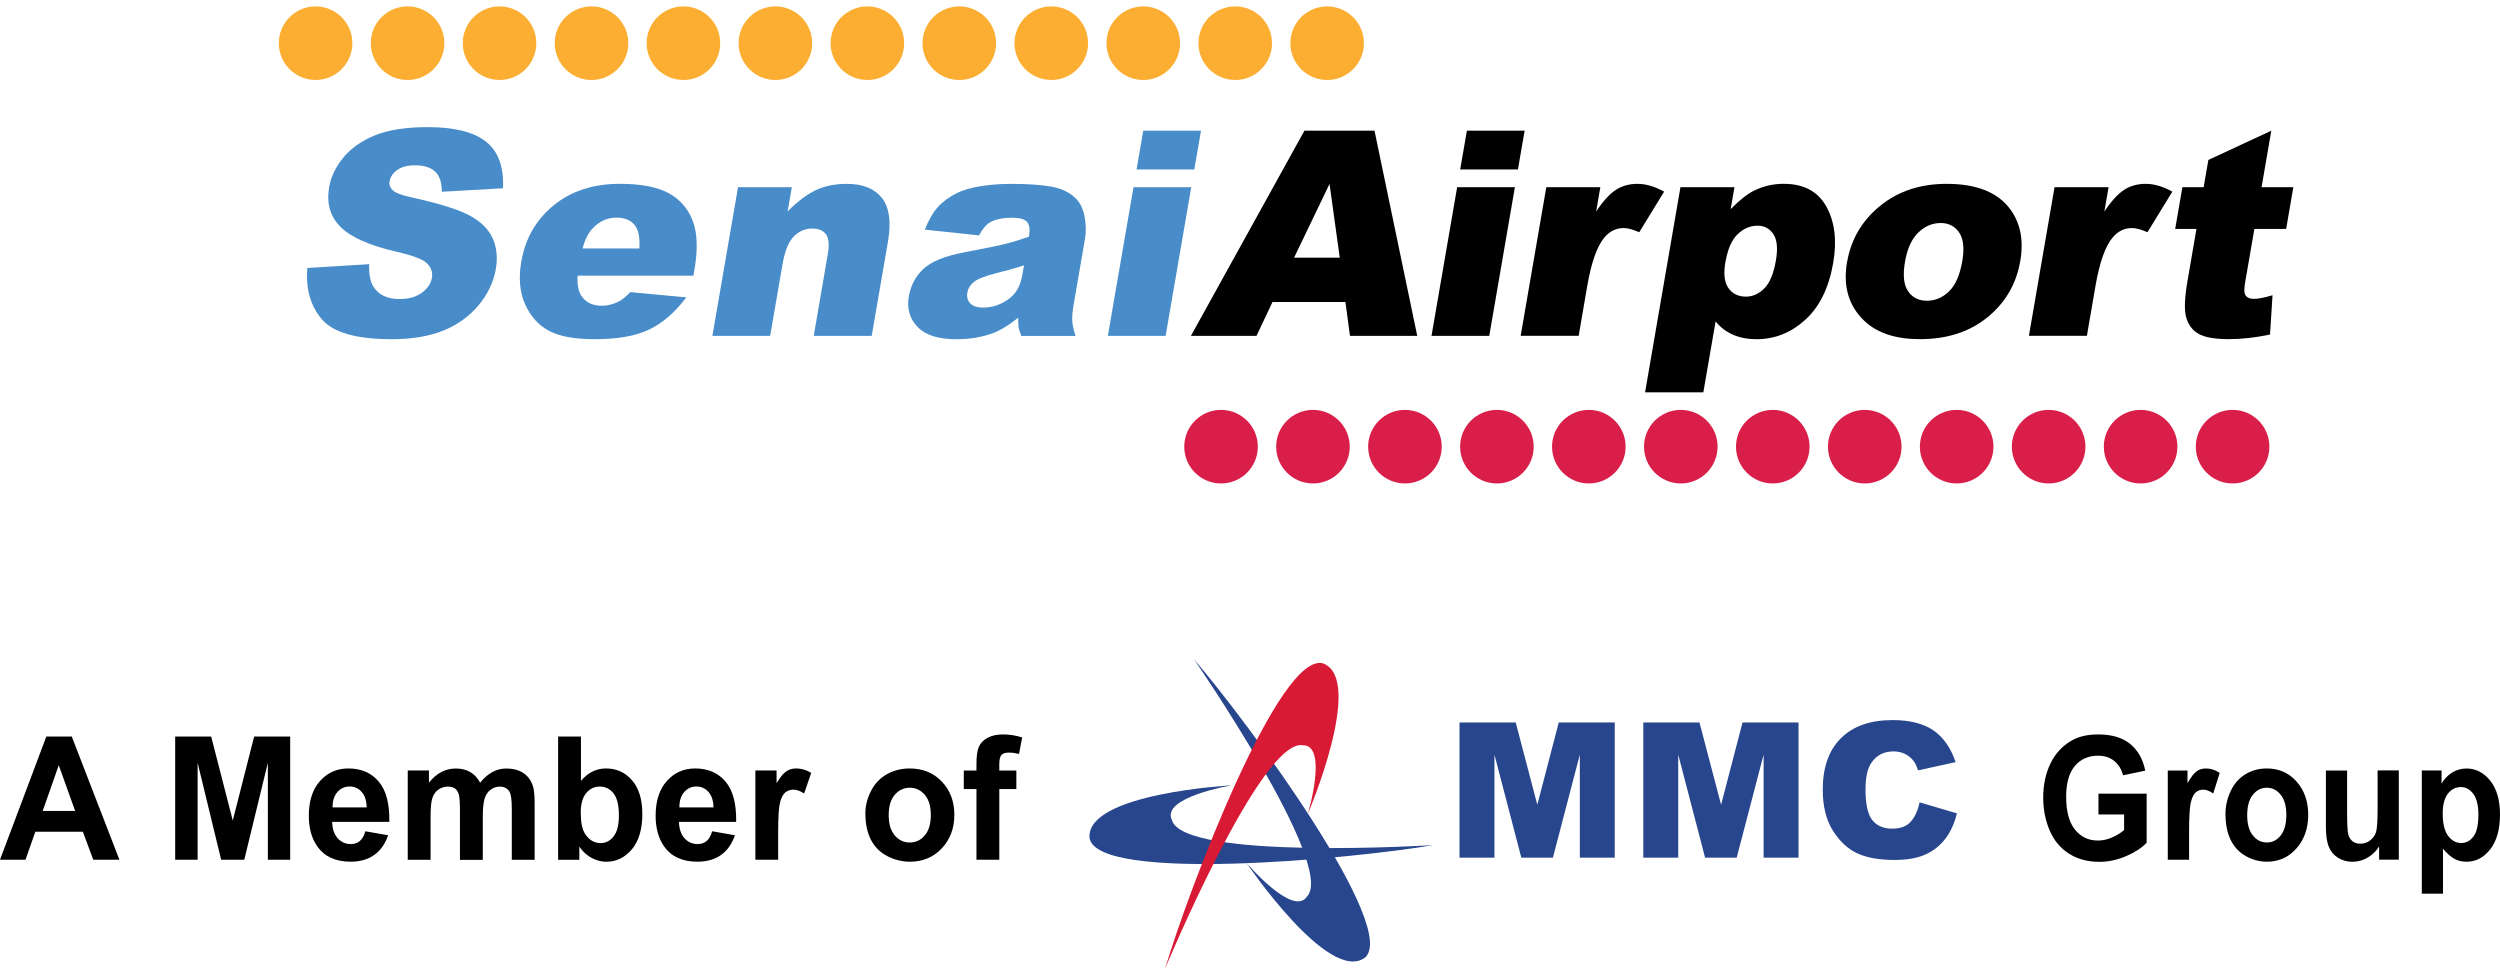
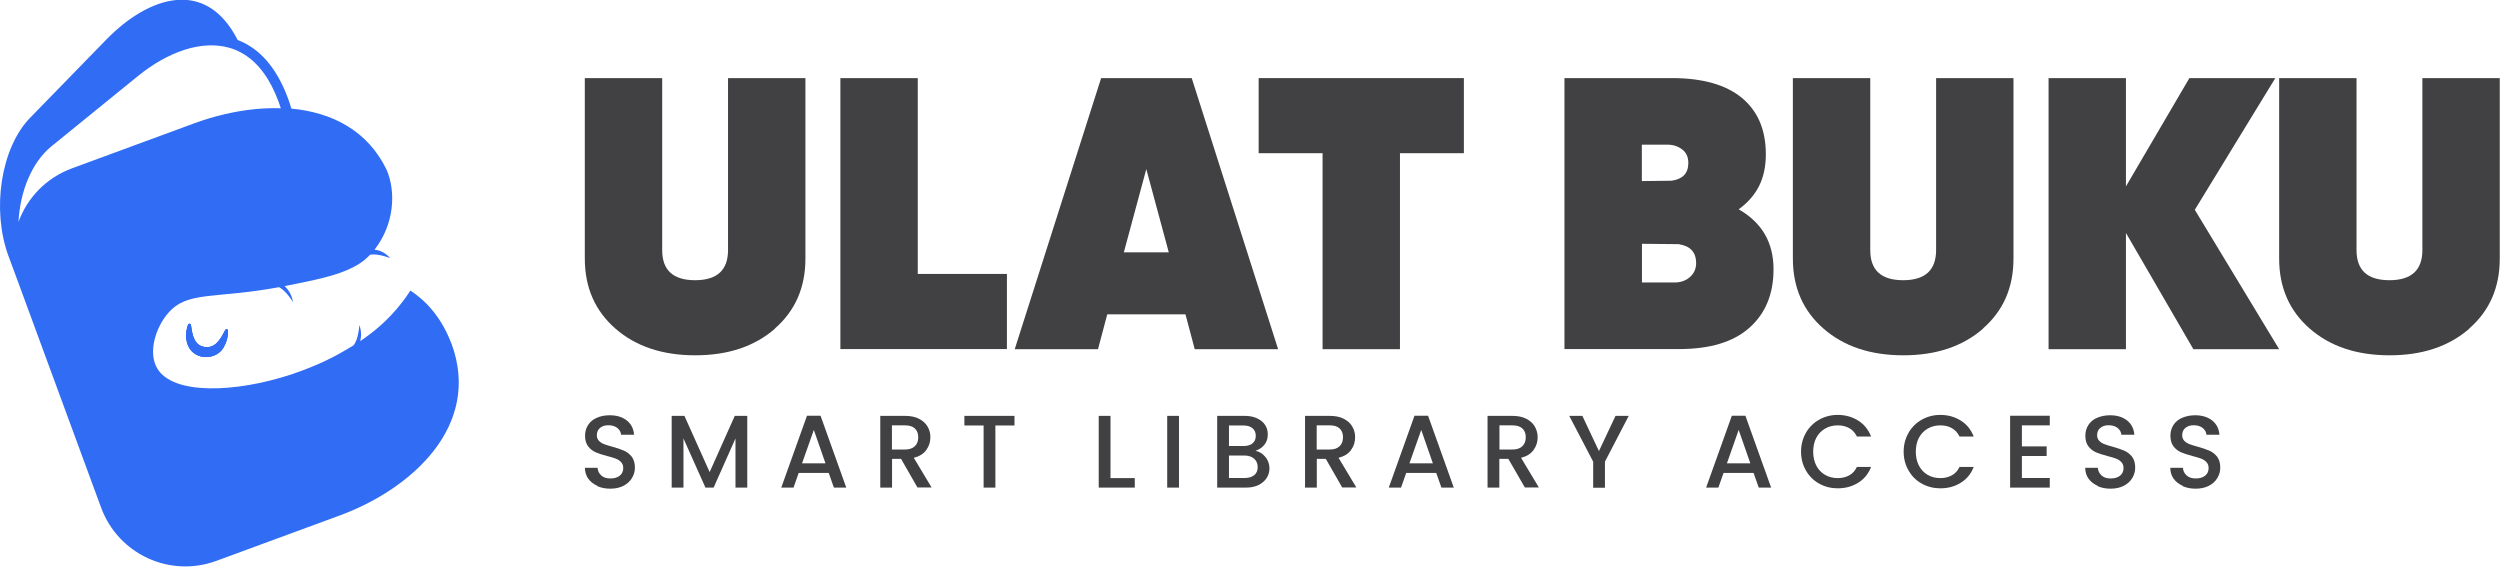
- <svg xmlns="http://www.w3.org/2000/svg" fill="none" height="78" viewBox="0 0 200 78" width="200">
-   <clipPath id="a">
-     <path d="m0 .51h200v76.979h-200z" />
-   </clipPath>
-   <g clip-path="url(#a)">
-     <path d="m24.592 21.438 4.943-.304c-.028.785.084 1.383.336 1.794.416.663 1.112.995 2.098.995.734 0 1.327-.168 1.785-.509.458-.341.724-.733.799-1.182.075-.425-.051-.808-.369-1.14-.322-.336-1.145-.654-2.467-.953-2.168-.5-3.663-1.163-4.48-1.995-.827-.827-1.126-1.883-.906-3.167.145-.846.533-1.64 1.154-2.392.626-.752 1.472-1.341 2.541-1.77 1.07-.43 2.471-.645 4.2-.645 2.126 0 3.681.392 4.662 1.168.981.78 1.43 2.023 1.35 3.723l-4.891.28c0-.738-.177-1.275-.533-1.612-.355-.336-.897-.504-1.621-.504-.598 0-1.07.126-1.416.374-.346.252-.551.556-.612.911-.047.262.037.495.252.705.206.215.743.42 1.621.603 2.163.476 3.691.962 4.578 1.448.888.49 1.49 1.098 1.808 1.822.318.724.397 1.532.243 2.429-.182 1.051-.645 2.023-1.387 2.91-.743.888-1.682 1.56-2.822 2.023-1.14.458-2.513.687-4.125.687-2.831 0-4.695-.537-5.601-1.612-.902-1.074-1.285-2.443-1.145-4.097z" fill="#488cca" />
-     <path d="m55.468 22.054h-9.259c-.042.733.065 1.275.318 1.635.355.514.897.771 1.616.771.453 0 .906-.112 1.35-.336.276-.14.584-.392.934-.752l4.48.416c-.902 1.196-1.887 2.051-2.962 2.569-1.075.518-2.527.78-4.368.78-1.598 0-2.812-.224-3.653-.668-.841-.444-1.476-1.149-1.911-2.116-.434-.967-.537-2.102-.313-3.41.322-1.859 1.182-3.363 2.588-4.513 1.406-1.149 3.172-1.724 5.298-1.724 1.724 0 3.041.257 3.952.771.911.514 1.542 1.261 1.897 2.238.355.976.397 2.252.126 3.817l-.089.514zm-4.321-2.182c.061-.883-.07-1.514-.393-1.892-.322-.378-.803-.57-1.439-.57-.733 0-1.369.29-1.906.864-.341.36-.612.892-.808 1.602h4.55z" fill="#488cca" />
-     <path d="m59.042 14.976h4.303l-.336 1.939c.78-.789 1.528-1.355 2.242-1.696.715-.341 1.546-.509 2.495-.509 1.28 0 2.214.374 2.808 1.126.593.752.752 1.911.486 3.475l-1.303 7.558h-4.639l1.126-6.54c.131-.747.079-1.275-.145-1.583-.224-.308-.593-.463-1.098-.463-.561 0-1.051.21-1.472.626-.42.42-.724 1.168-.911 2.252l-.986 5.708h-4.62z" fill="#488cca" />
-     <path d="m78.323 18.83-4.335-.458c.299-.761.64-1.359 1.032-1.798.388-.434.906-.818 1.551-1.135.463-.234 1.079-.411 1.841-.537.761-.126 1.574-.192 2.439-.192 1.383 0 2.485.075 3.298.229s1.458.472 1.934.958c.336.336.565.813.682 1.429.121.617.131 1.205.037 1.766l-.906 5.251c-.098.561-.135 1-.117 1.317.019.318.103.724.262 1.214h-4.335c-.121-.308-.196-.537-.22-.701-.023-.159-.033-.411-.028-.757-.705.575-1.378.986-2.018 1.233-.874.327-1.85.49-2.934.49-1.439 0-2.471-.327-3.102-.986-.631-.659-.864-1.467-.701-2.429.154-.901.551-1.644 1.191-2.228.635-.584 1.705-1.014 3.196-1.299 1.789-.341 2.957-.584 3.494-.724.537-.14 1.112-.318 1.729-.542.098-.561.047-.953-.149-1.177-.196-.224-.589-.336-1.177-.336-.757 0-1.345.121-1.766.36-.327.187-.626.537-.897 1.051zm3.593 2.396c-.673.224-1.369.42-2.088.593-.981.248-1.617.49-1.906.729-.299.248-.477.528-.533.841-.061.36.014.649.229.878s.565.341 1.06.341 1.014-.121 1.5-.369c.486-.248.85-.547 1.098-.902s.42-.818.519-1.383l.126-.729z" fill="#488cca" />
-     <path d="m90.68 14.978h4.62l-2.051 11.893h-4.62zm.78-4.522h4.62l-.537 3.102h-4.62z" fill="#488cca" />
-     <path d="m107.634 24.162h-5.835l-1.281 2.709h-5.246l9.082-16.415h5.606l3.42 16.415h-5.382zm-.454-3.55-.817-5.9-2.836 5.9z" fill="#000" />
-     <path d="m116.571 14.978h4.62l-2.051 11.893h-4.62zm.78-4.522h4.62l-.537 3.102h-4.62z" fill="#000" />
-     <path d="m123.705 14.977h4.321l-.336 1.948c.561-.846 1.093-1.425 1.588-1.742.496-.318 1.07-.476 1.724-.476s1.388.21 2.126.626l-1.99 3.247c-.505-.224-.916-.336-1.238-.336-.608 0-1.117.248-1.533.738-.598.696-1.06 1.995-1.387 3.896l-.687 3.985h-4.639l2.051-11.893z" fill="#000" />
-     <path d="m131.605 31.392 2.831-16.415h4.321l-.303 1.756c.724-.738 1.359-1.238 1.906-1.5.733-.35 1.509-.528 2.326-.528 1.612 0 2.752.607 3.425 1.827.673 1.215.855 2.719.542 4.513-.341 1.976-1.084 3.49-2.224 4.531-1.14 1.042-2.443 1.56-3.91 1.56-.71 0-1.341-.121-1.883-.36-.547-.238-1.009-.593-1.388-1.065l-.981 5.676h-4.662zm6.428-10.436c-.163.939-.084 1.64.243 2.093.323.453.79.682 1.402.682.537 0 1.023-.22 1.462-.654.439-.434.747-1.177.93-2.224.168-.962.098-1.672-.201-2.121-.299-.453-.724-.677-1.266-.677-.589 0-1.121.229-1.593.682s-.795 1.196-.972 2.219z" fill="#000" />
-     <path d="m147.769 20.957c.313-1.812 1.192-3.307 2.635-4.484 1.444-1.177 3.219-1.766 5.331-1.766 2.415 0 4.116.691 5.111 2.069.798 1.112 1.06 2.481.775 4.111-.318 1.831-1.187 3.326-2.621 4.494-1.429 1.168-3.233 1.752-5.4 1.752-1.939 0-3.42-.486-4.448-1.458-1.261-1.2-1.724-2.775-1.387-4.727zm4.63-.009c-.182 1.06-.103 1.845.248 2.35.345.509.85.761 1.509.761.658 0 1.256-.252 1.77-.752.514-.5.864-1.303 1.056-2.406.178-1.032.093-1.798-.252-2.303-.346-.504-.837-.757-1.472-.757-.673 0-1.275.257-1.799.766-.527.509-.878 1.289-1.06 2.336z" fill="#000" />
-     <path d="m164.364 14.977h4.321l-.336 1.948c.56-.846 1.093-1.425 1.588-1.742.495-.318 1.07-.476 1.724-.476s1.387.21 2.126.626l-1.991 3.247c-.504-.224-.915-.336-1.238-.336-.607 0-1.116.248-1.532.738-.598.696-1.06 1.995-1.388 3.896l-.686 3.985h-4.639l2.051-11.893z" fill="#000" />
-     <path d="m181.705 10.456-.78 4.522h2.541l-.574 3.335h-2.542l-.728 4.214c-.089.504-.098.841-.028 1.004.107.252.35.378.728.378.341 0 .832-.098 1.481-.29l-.201 3.144c-1.186.248-2.27.369-3.265.369-1.149 0-1.972-.145-2.467-.434s-.822-.733-.981-1.327c-.159-.593-.121-1.551.108-2.877l.719-4.181h-1.701l.575-3.335h1.701l.378-2.182 5.032-2.34z" fill="#000" />
-     <path d="m25.247 6.398c1.625 0 2.943-1.318 2.943-2.943s-1.318-2.943-2.943-2.943-2.943 1.318-2.943 2.943 1.318 2.943 2.943 2.943z" fill="#fbae31" />
-     <path d="m32.605 6.398c1.625 0 2.943-1.318 2.943-2.943s-1.318-2.943-2.943-2.943-2.943 1.318-2.943 2.943 1.318 2.943 2.943 2.943z" fill="#fbae31" />
-     <path d="m39.963 6.398c1.626 0 2.943-1.318 2.943-2.943s-1.318-2.943-2.943-2.943c-1.625 0-2.943 1.318-2.943 2.943s1.318 2.943 2.943 2.943z" fill="#fbae31" />
-     <path d="m47.321 6.398c1.625 0 2.943-1.318 2.943-2.943s-1.318-2.943-2.943-2.943-2.943 1.318-2.943 2.943 1.318 2.943 2.943 2.943z" fill="#fbae31" />
-     <path d="m54.674 6.398c1.625 0 2.943-1.318 2.943-2.943s-1.318-2.943-2.943-2.943-2.943 1.318-2.943 2.943 1.318 2.943 2.943 2.943z" fill="#fbae31" />
-     <path d="m62.032 6.398c1.625 0 2.943-1.318 2.943-2.943s-1.318-2.943-2.943-2.943-2.943 1.318-2.943 2.943 1.318 2.943 2.943 2.943z" fill="#fbae31" />
-     <path d="m69.39 6.398c1.625 0 2.943-1.318 2.943-2.943s-1.318-2.943-2.943-2.943-2.943 1.318-2.943 2.943 1.318 2.943 2.943 2.943z" fill="#fbae31" />
-     <path d="m76.744 6.398c1.625 0 2.943-1.318 2.943-2.943s-1.318-2.943-2.943-2.943-2.943 1.318-2.943 2.943 1.318 2.943 2.943 2.943z" fill="#fbae31" />
-     <path d="m84.102 6.398c1.625 0 2.943-1.318 2.943-2.943s-1.318-2.943-2.943-2.943-2.943 1.318-2.943 2.943 1.318 2.943 2.943 2.943z" fill="#fbae31" />
-     <path d="m91.46 6.398c1.625 0 2.943-1.318 2.943-2.943s-1.318-2.943-2.943-2.943-2.943 1.318-2.943 2.943 1.318 2.943 2.943 2.943z" fill="#fbae31" />
-     <path d="m98.818 6.398c1.626 0 2.943-1.318 2.943-2.943s-1.317-2.943-2.943-2.943c-1.625 0-2.943 1.318-2.943 2.943s1.318 2.943 2.943 2.943z" fill="#fbae31" />
-     <path d="m106.171 6.398c1.626 0 2.944-1.318 2.944-2.943s-1.318-2.943-2.944-2.943c-1.625 0-2.943 1.318-2.943 2.943s1.318 2.943 2.943 2.943z" fill="#fbae31" />
-     <path d="m97.683 38.677c1.625 0 2.943-1.318 2.943-2.943 0-1.625-1.318-2.943-2.943-2.943s-2.943 1.318-2.943 2.943c0 1.625 1.318 2.943 2.943 2.943z" fill="#d81e49" />
-     <path d="m105.036 38.677c1.626 0 2.943-1.318 2.943-2.943 0-1.625-1.317-2.943-2.943-2.943-1.625 0-2.943 1.318-2.943 2.943 0 1.625 1.318 2.943 2.943 2.943z" fill="#d81e49" />
-     <path d="m112.394 38.677c1.626 0 2.944-1.318 2.944-2.943 0-1.625-1.318-2.943-2.944-2.943-1.625 0-2.943 1.318-2.943 2.943 0 1.625 1.318 2.943 2.943 2.943z" fill="#d81e49" />
-     <path d="m119.752 38.677c1.626 0 2.944-1.318 2.944-2.943 0-1.625-1.318-2.943-2.944-2.943-1.625 0-2.943 1.318-2.943 2.943 0 1.625 1.318 2.943 2.943 2.943z" fill="#d81e49" />
-     <path d="m127.106 38.677c1.625 0 2.943-1.318 2.943-2.943 0-1.625-1.318-2.943-2.943-2.943-1.626 0-2.943 1.318-2.943 2.943 0 1.625 1.317 2.943 2.943 2.943z" fill="#d81e49" />
-     <path d="m134.464 38.677c1.625 0 2.943-1.318 2.943-2.943 0-1.625-1.318-2.943-2.943-2.943-1.626 0-2.943 1.318-2.943 2.943 0 1.625 1.317 2.943 2.943 2.943z" fill="#d81e49" />
-     <path d="m141.822 38.677c1.625 0 2.943-1.318 2.943-2.943 0-1.625-1.318-2.943-2.943-2.943-1.626 0-2.943 1.318-2.943 2.943 0 1.625 1.317 2.943 2.943 2.943z" fill="#d81e49" />
-     <path d="m149.18 38.677c1.626 0 2.943-1.318 2.943-2.943 0-1.625-1.317-2.943-2.943-2.943-1.625 0-2.943 1.318-2.943 2.943 0 1.625 1.318 2.943 2.943 2.943z" fill="#d81e49" />
-     <path d="m156.534 38.677c1.625 0 2.943-1.318 2.943-2.943 0-1.625-1.318-2.943-2.943-2.943-1.626 0-2.944 1.318-2.944 2.943 0 1.625 1.318 2.943 2.944 2.943z" fill="#d81e49" />
-     <path d="m163.892 38.677c1.625 0 2.943-1.318 2.943-2.943 0-1.625-1.318-2.943-2.943-2.943-1.626 0-2.944 1.318-2.944 2.943 0 1.625 1.318 2.943 2.944 2.943z" fill="#d81e49" />
-     <path d="m171.25 38.677c1.625 0 2.943-1.318 2.943-2.943 0-1.625-1.318-2.943-2.943-2.943-1.626 0-2.944 1.318-2.944 2.943 0 1.625 1.318 2.943 2.944 2.943z" fill="#d81e49" />
-     <path d="m178.608 38.677c1.625 0 2.943-1.318 2.943-2.943 0-1.625-1.318-2.943-2.943-2.943-1.626 0-2.943 1.318-2.943 2.943 0 1.625 1.317 2.943 2.943 2.943z" fill="#d81e49" />
-     <g fill="#000">
-       <path d="m9.554 68.778h-2.093l-.832-2.238h-3.803l-.785 2.238h-2.042l3.709-9.857h2.032zm-3.541-3.901-1.313-3.658-1.285 3.658z" />
-       <path d="m14.015 68.778v-9.857h2.878l1.729 6.722 1.71-6.722h2.882v9.857h-1.785v-7.759l-1.887 7.759h-1.85l-1.883-7.759v7.759h-1.785z" />
-       <path d="m29.232 66.502 1.817.318c-.234.691-.603 1.215-1.107 1.574-.505.36-1.135.542-1.892.542-1.201 0-2.088-.406-2.663-1.214-.453-.649-.682-1.472-.682-2.462 0-1.182.299-2.111.897-2.78s1.355-1.004 2.266-1.004c1.028 0 1.836.35 2.429 1.051.593.701.878 1.775.85 3.223h-4.574c.014.56.159.995.439 1.308.28.313.631.467 1.051.467.285 0 .528-.079.72-.243.196-.164.341-.42.444-.78zm.103-1.911c-.014-.547-.149-.962-.411-1.247-.262-.285-.575-.425-.948-.425-.397 0-.729.149-.986.449-.262.299-.388.71-.383 1.224z" />
-       <path d="m32.633 61.639h1.682v.976c.603-.757 1.317-1.135 2.149-1.135.444 0 .827.093 1.149.28.322.187.589.472.799.855.304-.383.631-.663.981-.855.35-.187.724-.28 1.121-.28.505 0 .934.107 1.285.318.35.21.612.523.785.939.126.304.187.799.187 1.481v4.564h-1.827v-4.078c0-.71-.061-1.163-.187-1.373-.168-.271-.43-.402-.78-.402-.257 0-.495.079-.719.243-.224.164-.388.397-.486.71s-.149.803-.149 1.476v3.429h-1.827v-3.915c0-.696-.033-1.144-.098-1.345s-.164-.35-.304-.449c-.14-.098-.322-.149-.556-.149-.28 0-.533.079-.761.234-.229.154-.388.383-.486.677-.098.294-.145.785-.145 1.471v3.471h-1.827v-7.138z" />
-       <path d="m44.649 68.778v-9.857h1.827v3.55c.561-.663 1.229-.995 2-.995.841 0 1.532.313 2.084.944.551.631.827 1.532.827 2.714 0 1.182-.28 2.158-.841 2.817-.561.659-1.243.99-2.042.99-.392 0-.78-.103-1.168-.304-.383-.205-.715-.504-.99-.906v1.051h-1.696zm1.813-3.723c0 .738.112 1.285.336 1.64.318.5.738.752 1.261.752.402 0 .748-.177 1.028-.532s.425-.916.425-1.682c0-.818-.145-1.401-.43-1.766-.285-.36-.654-.542-1.098-.542-.444 0-.799.177-1.093.528-.29.35-.434.888-.434 1.602z" />
-       <path d="m56.977 66.502 1.817.318c-.234.691-.603 1.215-1.107 1.574-.505.36-1.135.542-1.892.542-1.201 0-2.088-.406-2.663-1.214-.453-.649-.682-1.472-.682-2.462 0-1.182.299-2.111.897-2.78s1.355-1.004 2.266-1.004c1.028 0 1.836.35 2.429 1.051s.878 1.775.85 3.223h-4.574c.014.56.159.995.439 1.308.28.313.631.467 1.051.467.285 0 .528-.079.72-.243.196-.164.341-.42.444-.78zm.103-1.911c-.014-.547-.149-.962-.411-1.247-.262-.285-.575-.425-.948-.425-.397 0-.729.149-.986.449-.262.299-.388.71-.383 1.224z" />
-       <path d="m62.257 68.777h-1.827v-7.138h1.696v1.014c.29-.481.551-.794.78-.948.229-.154.495-.229.789-.229.416 0 .818.117 1.201.355l-.565 1.649c-.308-.205-.593-.308-.855-.308s-.472.075-.649.22c-.177.145-.318.411-.42.789-.103.383-.154 1.177-.154 2.392v2.205z" />
-       <path d="m69.227 65.106c0-.626.149-1.233.449-1.822s.724-1.037 1.271-1.345c.547-.308 1.159-.462 1.836-.462 1.042 0 1.897.35 2.565 1.051.668.701 1 1.588 1 2.658 0 1.07-.336 1.976-1.009 2.686-.673.71-1.518 1.065-2.541 1.065-.631 0-1.233-.149-1.808-.444-.575-.294-1.009-.729-1.308-1.299s-.449-1.266-.449-2.088zm1.869.103c0 .71.164 1.252.486 1.626.322.378.724.565 1.201.565.476 0 .874-.187 1.196-.565.322-.378.486-.925.486-1.64s-.164-1.238-.486-1.612c-.322-.378-.724-.565-1.196-.565-.472 0-.878.187-1.201.565-.327.378-.486.92-.486 1.626z" />
-       <path d="m77.103 61.64h1.014v-.537c0-.603.061-1.051.187-1.345.126-.294.35-.537.682-.724.332-.187.752-.28 1.257-.28.505 0 1.028.079 1.528.243l-.248 1.317c-.29-.07-.57-.107-.836-.107s-.453.065-.57.192c-.117.126-.173.374-.173.738v.504h1.364v1.486h-1.364v5.652h-1.827v-5.652h-1.014z" />
-       <path d="m167.877 65.153v-1.658h3.854v3.924c-.374.402-.916.757-1.626 1.065s-1.429.463-2.158.463c-.925 0-1.733-.215-2.42-.649-.687-.434-1.205-1.051-1.551-1.855s-.519-1.682-.519-2.625c0-1.028.192-1.939.58-2.737.387-.799.953-1.411 1.695-1.836.566-.327 1.276-.49 2.121-.49 1.098 0 1.958.257 2.575.771.616.514 1.013 1.224 1.191 2.126l-1.775.369c-.127-.486-.36-.864-.706-1.145-.346-.28-.775-.42-1.289-.42-.78 0-1.402.276-1.864.827-.463.551-.692 1.369-.692 2.452 0 1.168.234 2.046.701 2.63s1.079.878 1.836.878c.374 0 .752-.079 1.126-.243s.701-.36.972-.593v-1.252h-2.047z" />
-       <path d="m175.118 68.778h-1.696v-7.138h1.579v1.014c.271-.481.514-.794.729-.948.215-.154.458-.229.734-.229.387 0 .756.117 1.116.355l-.523 1.649c-.285-.205-.551-.308-.799-.308s-.439.075-.603.22c-.163.145-.294.411-.387.789-.094.383-.141 1.177-.141 2.392v2.205z" />
-       <path d="m178.038 65.106c0-.626.14-1.233.416-1.822.275-.589.673-1.037 1.182-1.345s1.079-.463 1.705-.463c.972 0 1.766.35 2.387 1.051.622.701.93 1.588.93 2.658 0 1.07-.313 1.976-.939 2.686-.626.71-1.416 1.065-2.364 1.065-.589 0-1.149-.149-1.682-.444-.532-.294-.939-.729-1.219-1.299-.276-.57-.416-1.266-.416-2.088zm1.738.103c0 .71.149 1.252.453 1.626.304.378.673.565 1.117.565.443 0 .812-.187 1.111-.565.299-.378.449-.925.449-1.64s-.15-1.238-.449-1.612c-.299-.378-.672-.565-1.111-.565-.44 0-.818.187-1.117.565-.304.378-.453.92-.453 1.626z" />
-       <path d="m190.329 68.778v-1.07c-.233.383-.541.682-.92.902-.378.22-.78.332-1.205.332s-.818-.107-1.159-.318-.588-.504-.743-.888c-.154-.383-.229-.906-.229-1.579v-4.517h1.696v3.279c0 1.004.033 1.621.094 1.845s.177.406.341.537c.163.131.374.196.626.196.29 0 .551-.089.78-.266s.388-.397.472-.659c.084-.262.126-.906.126-1.925v-3.013h1.696v7.138h-1.579z" />
-       <path d="m193.74 61.639h1.584v1.051c.205-.36.481-.649.831-.874.351-.224.738-.336 1.168-.336.743 0 1.378.327 1.897.976.518.649.78 1.556.78 2.714s-.262 2.121-.785 2.78c-.523.663-1.158.99-1.901.99-.355 0-.678-.079-.963-.234-.289-.159-.588-.425-.911-.808v3.597h-1.695v-9.857zm1.677 3.447c0 .803.145 1.397.43 1.78.285.383.635.575 1.046.575s.724-.177.986-.528c.262-.35.393-.93.393-1.733 0-.747-.136-1.303-.407-1.668s-.603-.547-1.004-.547c-.402 0-.757.178-1.033.533-.275.355-.411.883-.411 1.584z" />
+ <svg xmlns="http://www.w3.org/2000/svg" id="Layer_2" data-name="Layer 2" viewBox="0 0 208.06 47.14">
+   <defs>
+     <style>
+       .cls-1 {
+         fill: none;
+       }
+ 
+       .cls-2 {
+         fill: #414042;
+       }
+ 
+       .cls-3 {
+         fill: #316cf4;
+       }
+     </style>
+   </defs>
+   <g id="Layer_1-2" data-name="Layer 1">
+     <g>
+       <g>
+         <g>
+           <path class="cls-2" d="M64.5,27.35c-1.7,1.48-3.91,2.22-6.64,2.22s-4.94-.74-6.64-2.22c-1.7-1.48-2.55-3.43-2.55-5.83V6.5h6.44v14.31c0,1.68.91,2.51,2.74,2.51s2.74-.84,2.74-2.51V6.5h6.44v15.02c0,2.41-.85,4.35-2.55,5.83Z" />
+           <path class="cls-2" d="M76.39,22.8h7.41v6.25h-13.86V6.5h6.44v16.31Z" />
+           <path class="cls-2" d="M99.43,29.06l-.77-2.9h-6.51l-.77,2.9h-6.93l7.19-22.56h7.54l7.19,22.56h-6.93ZM93.53,21h3.74l-1.87-6.93-1.87,6.93Z" />
+           <path class="cls-2" d="M121.83,6.5v6.25h-5.32v16.31h-6.44V12.75h-5.32v-6.25h17.08Z" />
+           <path class="cls-2" d="M144.7,17.42c1.93,1.1,2.9,2.76,2.9,4.99,0,2.06-.67,3.68-2.01,4.87s-3.29,1.77-5.85,1.77h-9.54V6.5h8.96c2.53,0,4.47.55,5.8,1.64,1.33,1.1,2,2.66,2,4.7s-.75,3.48-2.26,4.58ZM138.77,12.04h-2.13v3.03l2.48-.03c.92-.13,1.39-.62,1.39-1.48,0-.49-.17-.87-.52-1.13-.34-.26-.75-.39-1.22-.39ZM139.35,23.51c.52,0,.95-.15,1.29-.45.34-.3.52-.69.52-1.16,0-.9-.48-1.43-1.45-1.58l-3.06-.03v3.22h2.71Z" />
+           <path class="cls-2" d="M165.04,27.35c-1.7,1.48-3.91,2.22-6.64,2.22s-4.94-.74-6.64-2.22c-1.7-1.48-2.55-3.43-2.55-5.83V6.5h6.44v14.31c0,1.68.91,2.51,2.74,2.51s2.74-.84,2.74-2.51V6.5h6.44v15.02c0,2.41-.85,4.35-2.55,5.83Z" />
+           <path class="cls-2" d="M189.69,29.06h-7.15l-5.61-9.67v9.67h-6.44V6.5h6.44v9.01l5.28-9.01h7.15l-6.7,10.96,7.02,11.6Z" />
+           <path class="cls-2" d="M205.51,27.35c-1.7,1.48-3.91,2.22-6.64,2.22s-4.94-.74-6.64-2.22c-1.7-1.48-2.55-3.43-2.55-5.83V6.5h6.44v14.31c0,1.68.91,2.51,2.74,2.51s2.74-.84,2.74-2.51V6.5h6.44v15.02c0,2.41-.85,4.35-2.55,5.83Z" />
+         </g>
+         <g>
+           <path class="cls-2" d="M49.71,40.43c-.32-.14-.57-.34-.76-.6-.18-.26-.27-.56-.27-.9h1.05c.02.26.12.47.31.64.18.17.43.25.76.25s.6-.08.79-.24.28-.37.28-.63c0-.2-.06-.36-.18-.49-.12-.13-.26-.22-.44-.29-.17-.07-.42-.14-.73-.22-.39-.1-.71-.21-.95-.31-.24-.11-.45-.27-.62-.49s-.26-.52-.26-.89c0-.34.09-.64.26-.9.17-.26.41-.46.72-.59.31-.14.67-.21,1.07-.21.58,0,1.05.14,1.42.43.37.29.57.69.61,1.19h-1.08c-.02-.22-.12-.4-.31-.56-.19-.15-.44-.23-.75-.23-.28,0-.51.07-.69.22s-.27.35-.27.62c0,.18.06.33.17.45s.25.21.43.28c.17.07.41.14.7.22.4.11.72.22.97.33.25.11.46.28.64.5.17.23.26.53.26.91,0,.3-.08.59-.24.86-.16.27-.4.49-.71.65s-.68.24-1.1.24c-.4,0-.76-.07-1.08-.21Z" />
+           <path class="cls-2" d="M62.19,34.61v5.97h-.98v-4.09l-1.82,4.09h-.68l-1.83-4.09v4.09h-.98v-5.97h1.06l2.1,4.68,2.09-4.68h1.05Z" />
+           <path class="cls-2" d="M68.97,39.36h-2.5l-.43,1.22h-1.02l2.14-5.98h1.13l2.14,5.98h-1.03l-.43-1.22ZM68.7,38.56l-.97-2.78-.98,2.78h1.95Z" />
+           <path class="cls-2" d="M76.36,40.58l-1.37-2.39h-.75v2.39h-.98v-5.97h2.06c.46,0,.85.08,1.16.24s.56.38.71.64c.16.27.24.57.24.9,0,.39-.11.74-.34,1.06-.23.32-.57.53-1.04.65l1.48,2.47h-1.17ZM74.23,37.41h1.08c.37,0,.64-.09.83-.28.19-.18.28-.43.28-.74s-.09-.55-.28-.73-.46-.26-.83-.26h-1.08v2Z" />
+           <path class="cls-2" d="M84.43,34.61v.8h-1.59v5.17h-.98v-5.17h-1.6v-.8h4.17Z" />
+           <path class="cls-2" d="M92.42,39.79h2.02v.79h-3v-5.97h.98v5.18Z" />
+           <path class="cls-2" d="M98.12,34.61v5.97h-.98v-5.97h.98Z" />
+           <path class="cls-2" d="M105.31,38.02c.22.28.34.6.34.95,0,.3-.08.58-.24.82s-.39.44-.68.58-.64.21-1.04.21h-2.39v-5.97h2.28c.41,0,.76.07,1.05.21.29.14.51.32.66.55.15.23.22.49.22.78,0,.34-.09.63-.28.86-.18.23-.43.4-.74.51.32.06.59.23.82.51ZM102.28,37.12h1.21c.32,0,.57-.07.75-.22.18-.15.27-.36.27-.63s-.09-.48-.27-.63c-.18-.15-.43-.23-.75-.23h-1.21v1.71ZM104.39,39.54c.19-.16.28-.38.28-.67s-.1-.52-.3-.7c-.2-.17-.47-.26-.8-.26h-1.29v1.87h1.32c.33,0,.59-.08.78-.24Z" />
+           <path class="cls-2" d="M111.71,40.58l-1.37-2.39h-.75v2.39h-.98v-5.97h2.06c.46,0,.85.08,1.16.24s.56.38.71.64c.16.27.24.57.24.9,0,.39-.11.74-.34,1.06-.23.32-.57.53-1.04.65l1.48,2.47h-1.17ZM109.58,37.41h1.08c.37,0,.64-.09.83-.28.19-.18.28-.43.28-.74s-.09-.55-.28-.73-.46-.26-.83-.26h-1.08v2Z" />
+           <path class="cls-2" d="M119.53,39.36h-2.5l-.43,1.22h-1.02l2.14-5.98h1.13l2.14,5.98h-1.03l-.43-1.22ZM119.25,38.56l-.97-2.78-.98,2.78h1.95Z" />
+           <path class="cls-2" d="M126.91,40.58l-1.38-2.39h-.75v2.39h-.98v-5.97h2.06c.46,0,.85.08,1.16.24s.56.38.71.64.24.57.24.9c0,.39-.11.74-.34,1.06-.23.32-.57.53-1.04.65l1.48,2.47h-1.17ZM124.79,37.41h1.08c.37,0,.64-.09.83-.28.19-.18.28-.43.28-.74s-.09-.55-.28-.73c-.18-.17-.46-.26-.83-.26h-1.08v2Z" />
+           <path class="cls-2" d="M135.55,34.61l-1.98,3.81v2.17h-.98v-2.17l-1.99-3.81h1.09l1.38,2.93,1.38-2.93h1.08Z" />
+           <path class="cls-2" d="M145.94,39.36h-2.5l-.43,1.22h-1.02l2.14-5.98h1.13l2.14,5.98h-1.03l-.43-1.22ZM145.67,38.56l-.97-2.78-.98,2.78h1.95Z" />
+           <path class="cls-2" d="M150.3,36.01c.27-.46.64-.83,1.11-1.09.47-.26.98-.39,1.53-.39.64,0,1.2.16,1.7.47.5.31.85.75,1.08,1.33h-1.18c-.15-.31-.37-.55-.64-.7-.27-.15-.59-.23-.95-.23-.4,0-.75.09-1.06.27-.31.18-.55.43-.73.76-.17.33-.26.72-.26,1.16s.09.83.26,1.16c.17.33.42.59.73.77.31.18.66.27,1.06.27.36,0,.68-.08.95-.23.28-.15.49-.39.64-.7h1.18c-.22.57-.58,1.01-1.08,1.32-.5.31-1.06.46-1.7.46-.56,0-1.07-.13-1.54-.39s-.83-.62-1.1-1.09c-.27-.46-.41-.99-.41-1.57s.14-1.11.41-1.57Z" />
+           <path class="cls-2" d="M158.84,36.01c.27-.46.64-.83,1.11-1.09.47-.26.98-.39,1.53-.39.64,0,1.2.16,1.7.47.5.31.85.75,1.08,1.33h-1.18c-.15-.31-.37-.55-.64-.7-.27-.15-.59-.23-.95-.23-.4,0-.75.09-1.06.27-.31.18-.55.43-.73.76-.17.33-.26.72-.26,1.16s.09.83.26,1.16c.17.33.42.59.73.77.31.18.66.27,1.06.27.36,0,.68-.08.95-.23.28-.15.49-.39.64-.7h1.18c-.22.57-.58,1.01-1.08,1.32-.5.31-1.06.46-1.7.46-.56,0-1.07-.13-1.54-.39s-.83-.62-1.1-1.09c-.27-.46-.41-.99-.41-1.57s.14-1.11.41-1.57Z" />
+           <path class="cls-2" d="M168.27,35.4v1.75h2.06v.8h-2.06v1.83h2.32v.8h-3.3v-5.98h3.3v.8h-2.32Z" />
+           <path class="cls-2" d="M174.57,40.43c-.32-.14-.57-.34-.76-.6-.18-.26-.27-.56-.27-.9h1.05c.02.26.12.47.31.64s.43.25.76.25.6-.08.79-.24c.19-.16.28-.37.28-.63,0-.2-.06-.36-.18-.49s-.26-.22-.44-.29c-.18-.07-.42-.14-.73-.22-.39-.1-.71-.21-.95-.31-.24-.11-.45-.27-.62-.49-.17-.22-.26-.52-.26-.89,0-.34.09-.64.26-.9.17-.26.41-.46.72-.59s.67-.21,1.07-.21c.58,0,1.05.14,1.42.43.37.29.57.69.61,1.19h-1.08c-.02-.22-.12-.4-.31-.56-.19-.15-.44-.23-.75-.23-.28,0-.51.07-.69.22-.18.14-.27.35-.27.62,0,.18.06.33.17.45s.25.21.43.28c.17.07.41.14.7.22.39.11.72.22.97.33.25.11.46.28.64.5.17.23.26.53.26.91,0,.3-.08.59-.24.86-.16.27-.4.49-.71.65-.31.16-.68.24-1.1.24-.4,0-.76-.07-1.08-.21Z" />
+           <path class="cls-2" d="M181.65,40.43c-.32-.14-.57-.34-.76-.6-.18-.26-.27-.56-.27-.9h1.05c.02.26.12.47.31.64s.43.25.76.25.6-.08.79-.24c.19-.16.28-.37.28-.63,0-.2-.06-.36-.18-.49s-.26-.22-.44-.29c-.18-.07-.42-.14-.73-.22-.39-.1-.71-.21-.95-.31-.24-.11-.45-.27-.62-.49-.17-.22-.26-.52-.26-.89,0-.34.09-.64.26-.9.17-.26.41-.46.72-.59s.67-.21,1.07-.21c.58,0,1.05.14,1.42.43.37.29.57.69.61,1.19h-1.08c-.02-.22-.12-.4-.31-.56-.19-.15-.44-.23-.75-.23-.28,0-.51.07-.69.22-.18.14-.27.35-.27.62,0,.18.06.33.17.45s.25.21.43.28c.17.07.41.14.7.22.39.11.72.22.97.33.25.11.46.28.64.5.17.23.26.53.26.91,0,.3-.08.59-.24.86-.16.27-.4.49-.71.65-.31.16-.68.24-1.1.24-.4,0-.76-.07-1.08-.21Z" />
+         </g>
+       </g>
+       <g>
+         <path class="cls-3" d="M18.98,27.51c0-.13-.17-.17-.23-.05-.37.75-.83,1.56-1.71,1.42-.87-.1-1.05-1.01-1.15-1.84-.02-.13-.19-.15-.24-.02-.26.73-.25,1.62.32,2.23.79.78,2.24.56,2.69-.45.23-.41.32-.85.31-1.29Z" />
+         <path class="cls-1" d="M23.38,9c-.7-.02-1.42,0-2.13.07-1.71.17-3.42.58-5.01,1.16l-10.27,3.78c-2.14.79-3.7,2.45-4.43,4.44.13-2.54,1.11-4.96,2.75-6.29l7.14-5.8c2.62-2.14,5.39-3.01,7.59-2.41.46.12.89.31,1.29.56,1.23.76,2.2,2.1,2.89,3.99.06.17.12.33.17.5Z" />
+         <path class="cls-3" d="M18.98,27.55c0-.14-.19-.18-.25-.06-.37.74-.83,1.52-1.69,1.39-.86-.1-1.05-.98-1.15-1.8-.02-.14-.21-.16-.25-.03-.24.72-.23,1.59.33,2.19.79.78,2.24.56,2.69-.45.22-.4.31-.83.31-1.25Z" />
+         <path class="cls-3" d="M37.57,28.61c-.72-1.95-1.92-3.45-3.42-4.43-.04.07-.09.15-.14.22-1.26,1.89-2.76,3.14-4.03,3.99.19-.73-.07-1.33-.07-1.33-.05.55-.14.93-.23,1.19h0c-.12.31-.22.45-.27.5-.09.06-.17.11-.27.16-.16.1-.31.19-.46.27-.16.1-.31.18-.45.26-1.23.68-2.58,1.25-3.95,1.71-4.8,1.58-9.92,1.7-11.2-.5-.77-1.31-.14-3.39.92-4.6,1.62-1.86,3.8-1.15,9.22-2.15h0c.18.09.61.37,1.16,1.23,0,0-.07-.74-.69-1.32.07-.02.13-.02.2-.04.87-.17,1.65-.33,2.35-.49.82-.19,1.54-.38,2.16-.61.13-.05.27-.1.38-.15.13-.05.27-.11.38-.17.38-.17.72-.37,1.04-.61h0c.12-.09.22-.17.32-.27.1-.08.19-.17.27-.27.22-.04.76-.07,1.67.28,0,0-.44-.61-1.29-.7,1.67-2.15,1.78-4.82,1.02-6.62-1.58-3.31-4.59-4.81-7.94-5.12-.08-.28-.18-.56-.28-.85-.93-2.52-2.34-4.16-4.19-4.86-2.67-5.24-7.44-3.61-10.92-.05l-6.38,6.55C.08,12.32-.72,17.45.71,21.32l.84,2.27,6.03,16.39.84,2.28c1.43,3.86,5.71,5.84,9.58,4.42l10.27-3.78c6.02-2.21,11.82-7.48,9.31-14.29ZM5.97,14.02c-2.14.79-3.7,2.45-4.43,4.44.13-2.54,1.11-4.96,2.75-6.29l7.14-5.8c2.62-2.14,5.39-3.01,7.59-2.41.46.12.89.31,1.29.56,1.23.76,2.2,2.1,2.89,3.99.06.17.12.33.17.5-.7-.02-1.42,0-2.13.07-1.71.17-3.42.58-5.01,1.16l-10.27,3.78Z" />
+         <path class="cls-3" d="M18.67,28.79c-.46,1-1.91,1.23-2.69.45-.57-.6-.58-1.47-.33-2.2.04-.13.23-.11.25.03.1.82.28,1.7,1.15,1.81.86.13,1.32-.65,1.69-1.4.06-.12.24-.08.24.06,0,.42-.09.86-.31,1.26Z" />
+       </g>
    </g>
-     <path d="m99.734 69.053s6.531 9.651 9.446 7.572c2.812-2.312-9.245-18.737-13.651-23.871 0 0 11.376 16.513 9.035 18.961-1.098 1.7-4.83-2.663-4.83-2.663z" fill="#27468d" />
-     <path d="m98.519 62.826s-11.637.631-11.357 4.2c.537 3.597 20.827 1.719 27.493.584 0 0-20.014 1.252-20.906-2.013-.892-1.812 4.77-2.77 4.77-2.77z" fill="#27468d" />
-     <path d="m104.625 65.124s4.574-10.716 1.247-12.043c-3.466-1.107-10.736 17.924-12.665 24.408 0 0 7.713-18.508 11.04-17.868 2.022 0 .378 5.503.378 5.503z" fill="#d81a34" />
-     <path d="m116.772 57.799h4.485l1.728 6.582 1.715-6.582h4.48v10.814h-2.794v-8.245l-2.153 8.245h-2.528l-2.149-8.245v8.245h-2.794v-10.814z" fill="#27468d" />
-     <path d="m131.474 57.799h4.485l1.728 6.582 1.715-6.582h4.48v10.814h-2.793v-8.245l-2.154 8.245h-2.528l-2.149-8.245v8.245h-2.793v-10.814z" fill="#27468d" />
-     <path d="m153.562 64.186 2.99.883c-.201.822-.518 1.509-.948 2.06-.43.551-.967.967-1.607 1.247s-1.453.42-2.444.42c-1.2 0-2.177-.173-2.938-.514-.762-.341-1.416-.944-1.967-1.803-.551-.86-.827-1.962-.827-3.303 0-1.789.486-3.163 1.458-4.125s2.345-1.444 4.12-1.444c1.388 0 2.481.276 3.28.827.794.551 1.387 1.397 1.771 2.537l-3.009.659c-.108-.332-.215-.57-.332-.724-.191-.257-.425-.453-.701-.589-.275-.135-.584-.205-.925-.205-.77 0-1.364.304-1.775.916-.313.453-.467 1.163-.467 2.13 0 1.201.187 2.018.556 2.466.369.444.892.668 1.565.668s1.145-.177 1.481-.537c.332-.36.575-.878.724-1.565z" fill="#27468d" />
  </g>
</svg>
